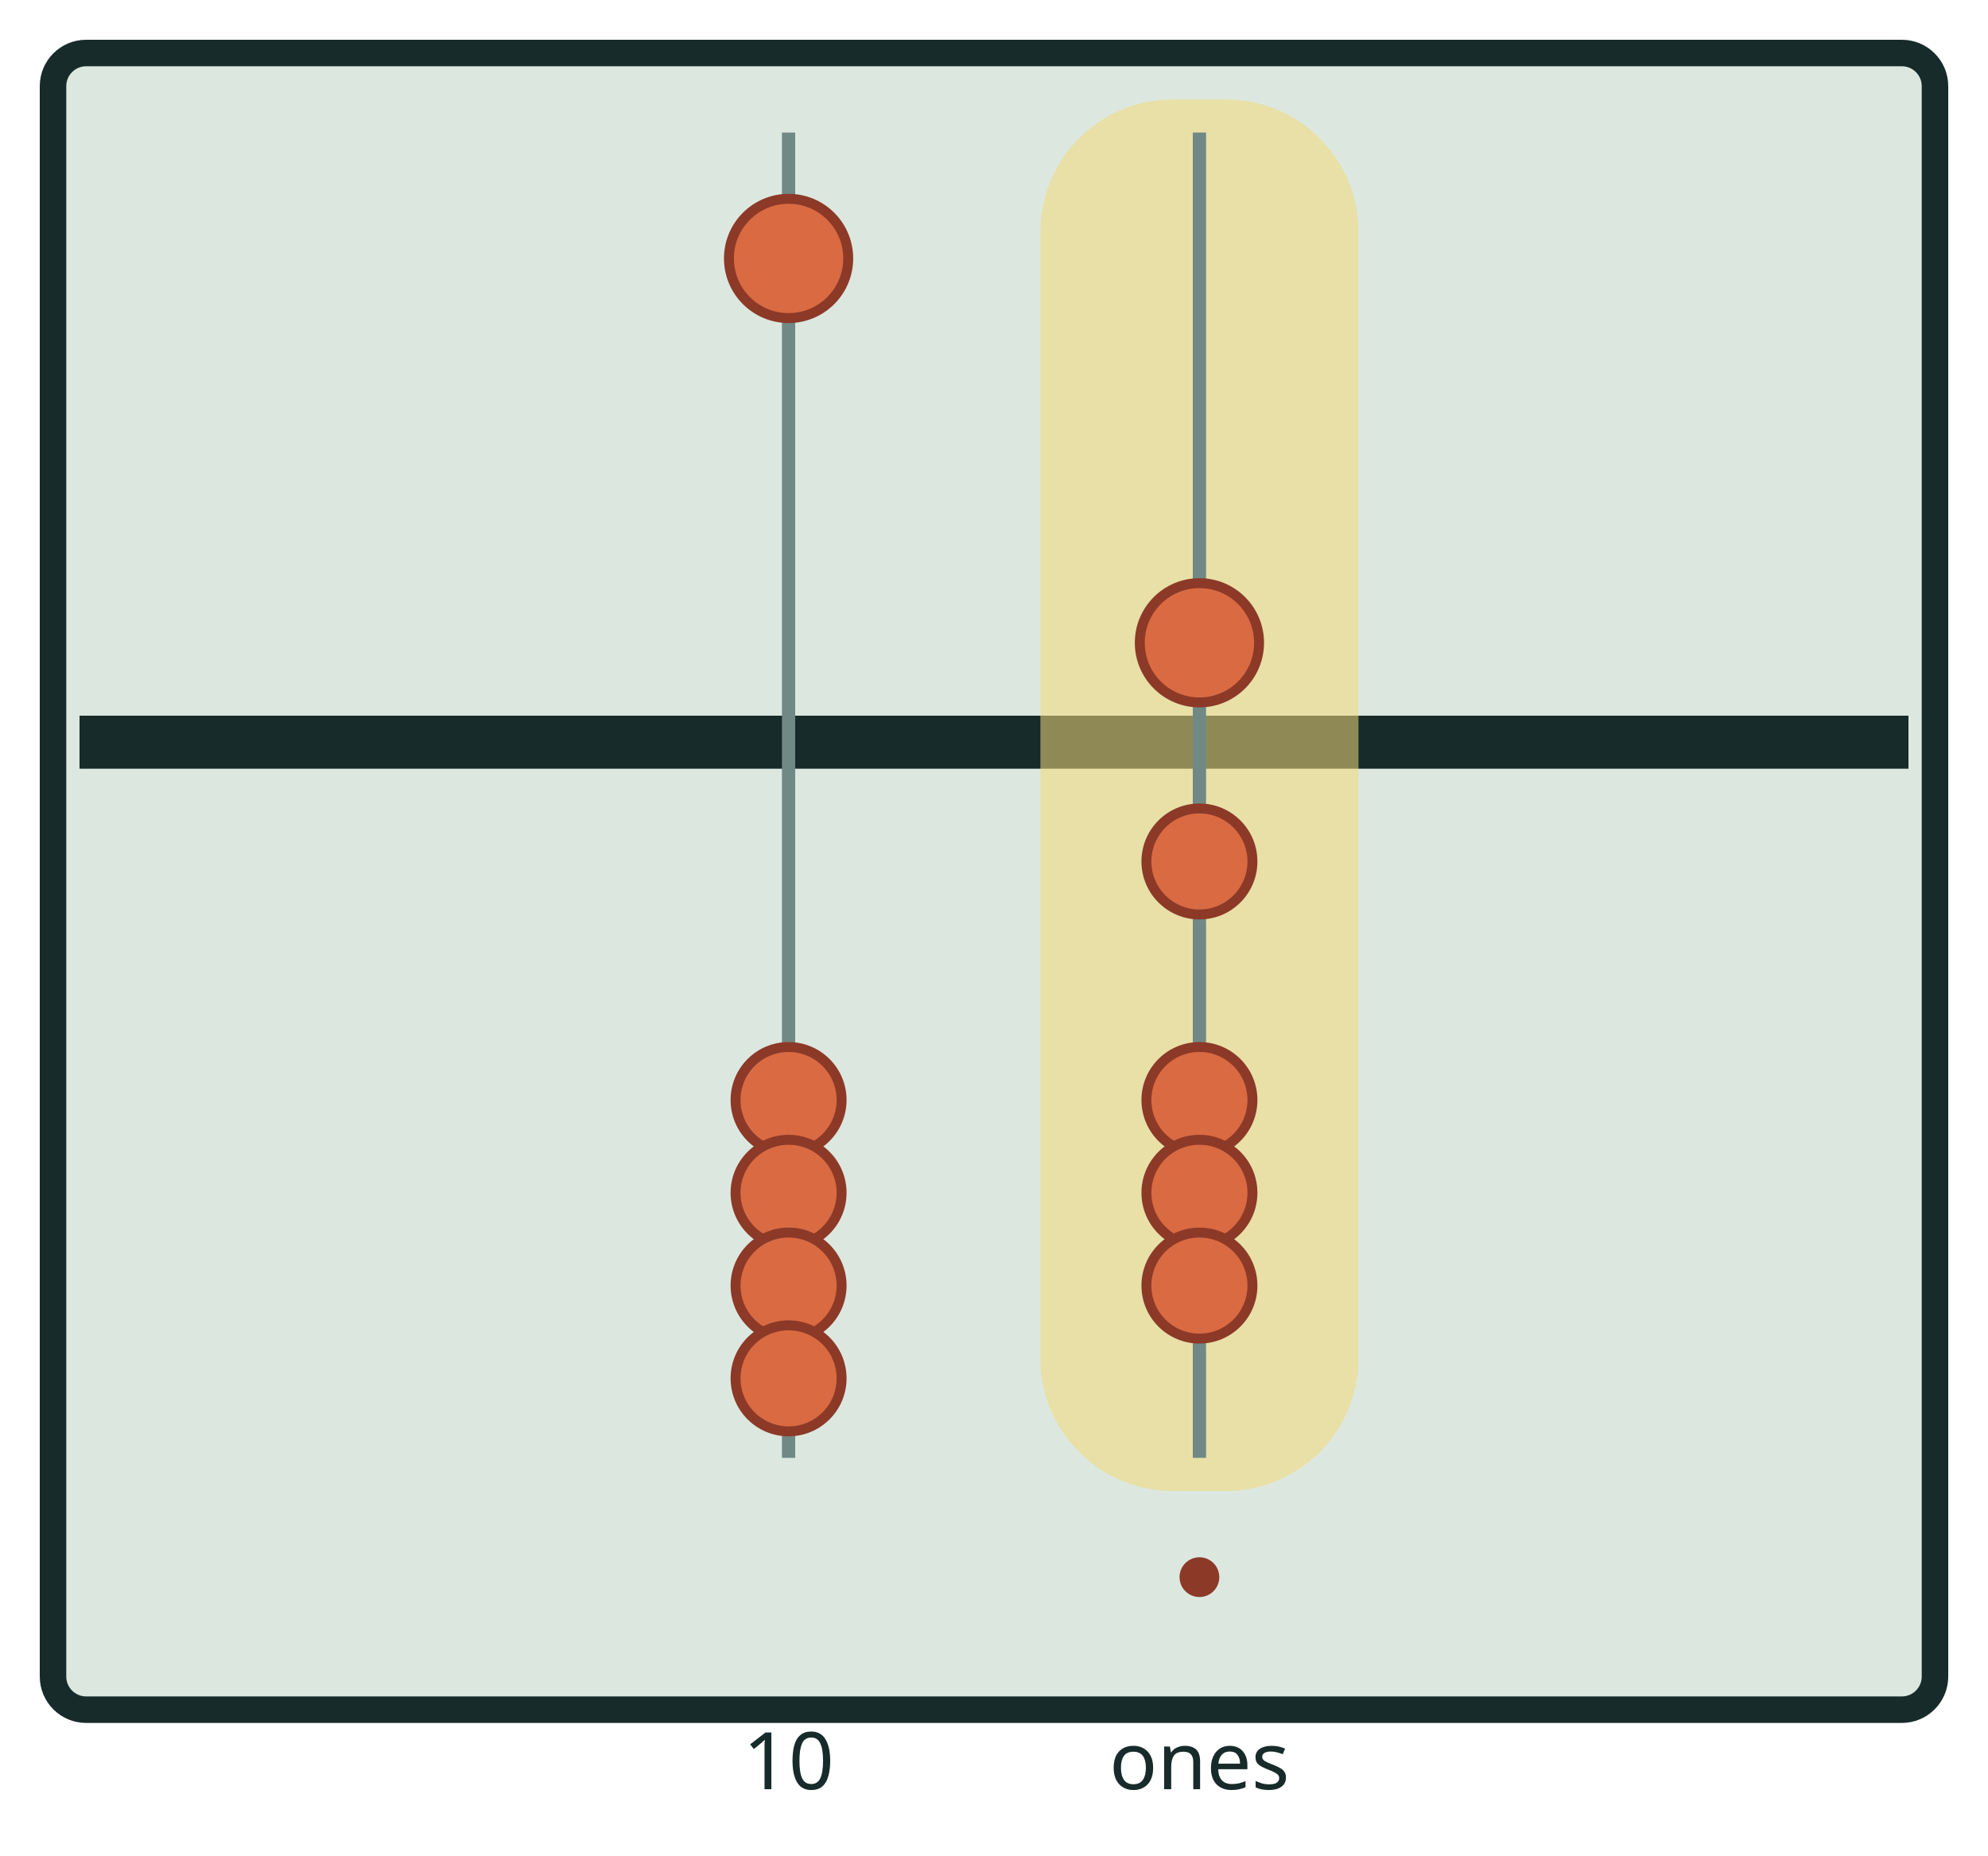
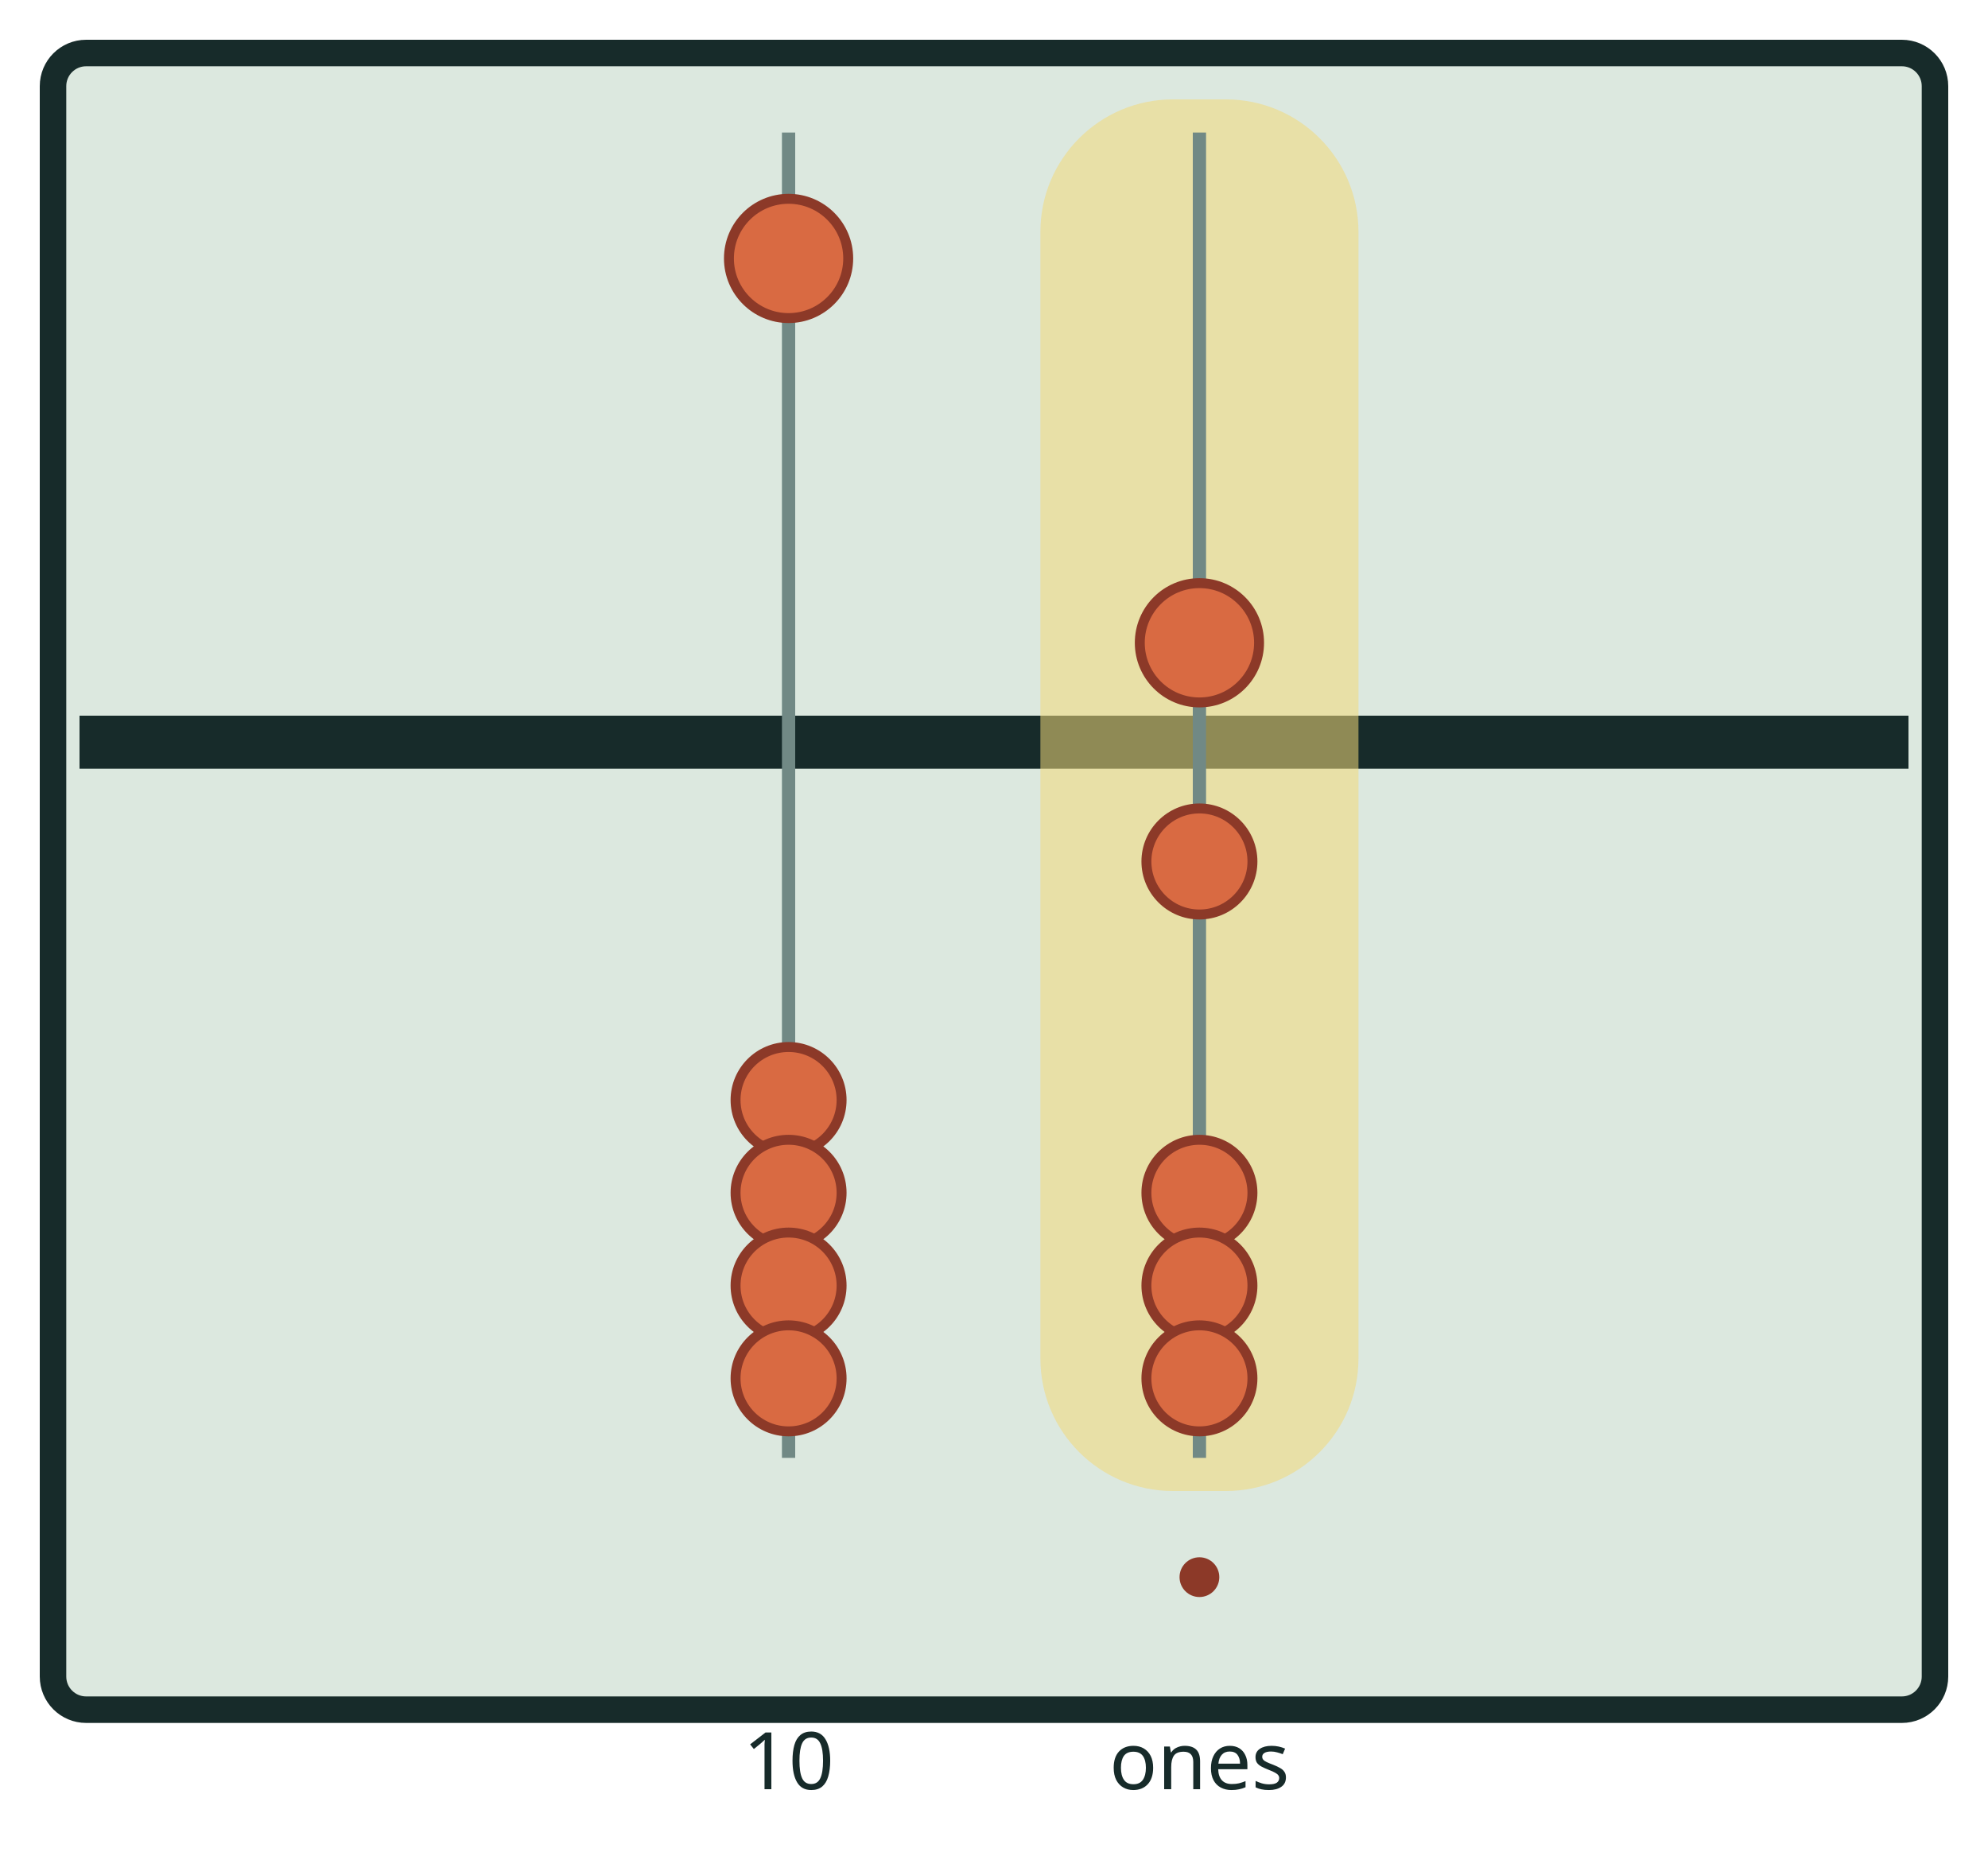
<svg xmlns="http://www.w3.org/2000/svg" viewBox="0 0 300 280" role="img" aria-labelledby="title desc">
  <rect x="8" y="8" width="284" height="250" rx="5" fill="#dce8df" stroke="#172b2a" stroke-width="4" />
  <line x1="12" y1="112" x2="288" y2="112" stroke="#172b2a" stroke-width="8" />
  <line x1="119" y1="20" x2="119" y2="220" stroke="#718985" stroke-width="2" />
  <circle cx="119" cy="39" r="9" fill="#d96a42" stroke="#8c3928" stroke-width="1.5" />
  <circle cx="119" cy="166" r="8" fill="#d96a42" stroke="#8c3928" stroke-width="1.5" />
  <circle cx="119" cy="180" r="8" fill="#d96a42" stroke="#8c3928" stroke-width="1.5" />
  <circle cx="119" cy="194" r="8" fill="#d96a42" stroke="#8c3928" stroke-width="1.5" />
  <circle cx="119" cy="208" r="8" fill="#d96a42" stroke="#8c3928" stroke-width="1.5" />
  <text x="119" y="270" fill="#172b2a" font-family="sans-serif" font-size="12" text-anchor="middle">10</text>
  <rect x="157" y="15" width="48" height="210" rx="20" fill="#f2d879" opacity="0.55" />
  <line x1="181" y1="20" x2="181" y2="220" stroke="#718985" stroke-width="2" />
  <circle cx="181" cy="97" r="9" fill="#d96a42" stroke="#8c3928" stroke-width="1.5" />
  <circle cx="181" cy="130" r="8" fill="#d96a42" stroke="#8c3928" stroke-width="1.5" />
-   <circle cx="181" cy="166" r="8" fill="#d96a42" stroke="#8c3928" stroke-width="1.5" />
  <circle cx="181" cy="180" r="8" fill="#d96a42" stroke="#8c3928" stroke-width="1.5" />
  <circle cx="181" cy="194" r="8" fill="#d96a42" stroke="#8c3928" stroke-width="1.5" />
+   <circle cx="181" cy="208" r="8" fill="#d96a42" stroke="#8c3928" stroke-width="1.5" />
  <circle cx="181" cy="238" r="3" fill="#8c3928" />
  <text x="181" y="270" fill="#172b2a" font-family="sans-serif" font-size="12" text-anchor="middle">ones</text>
</svg>
